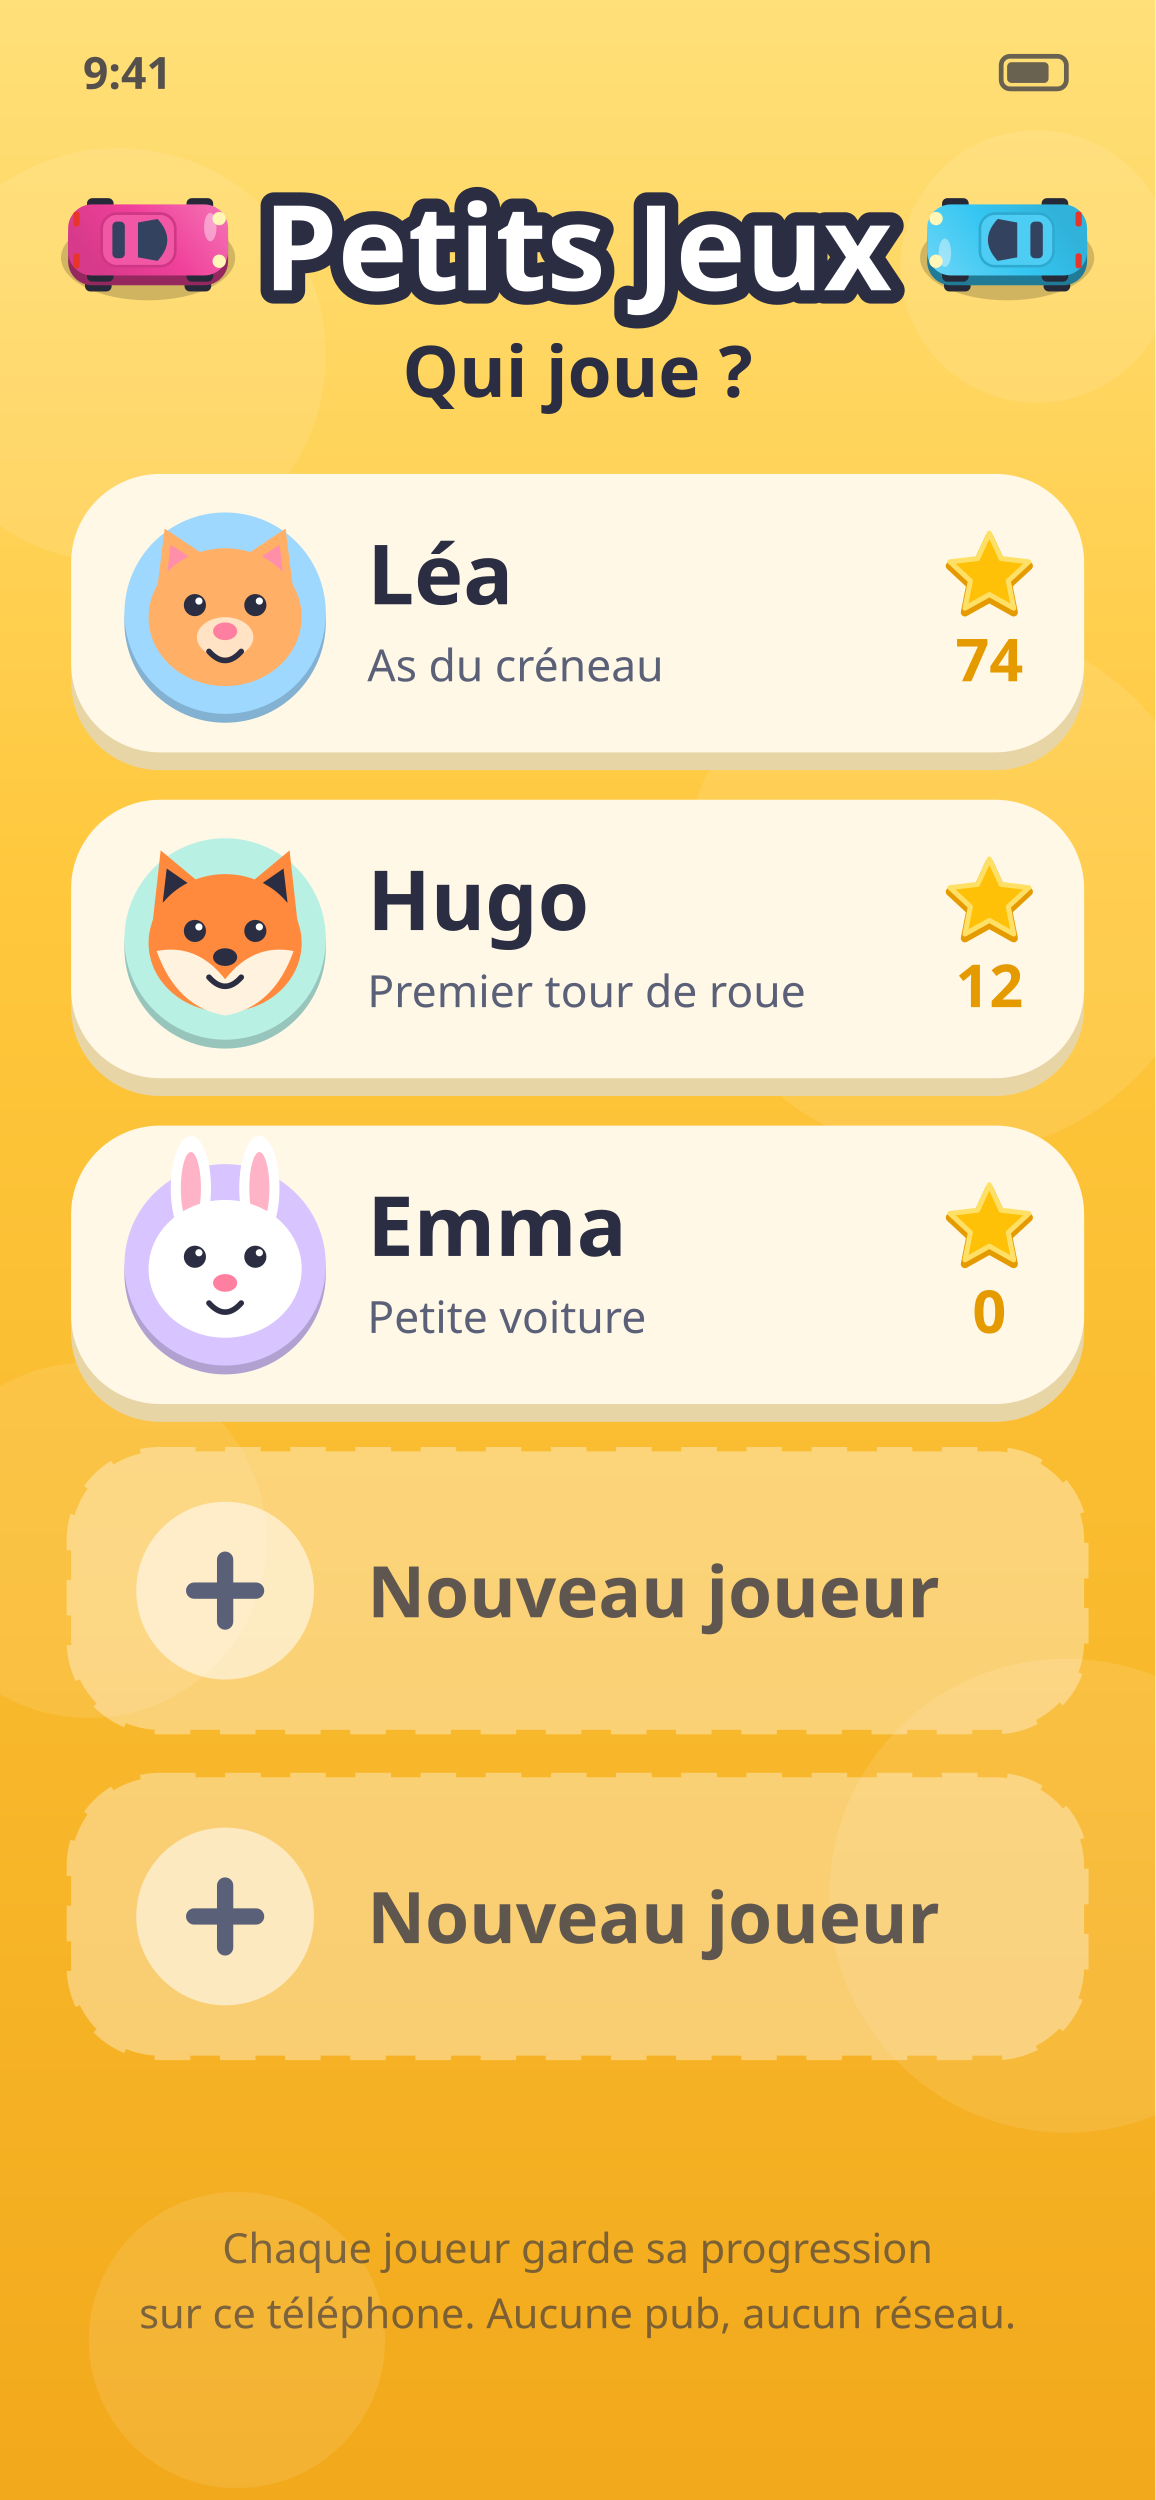
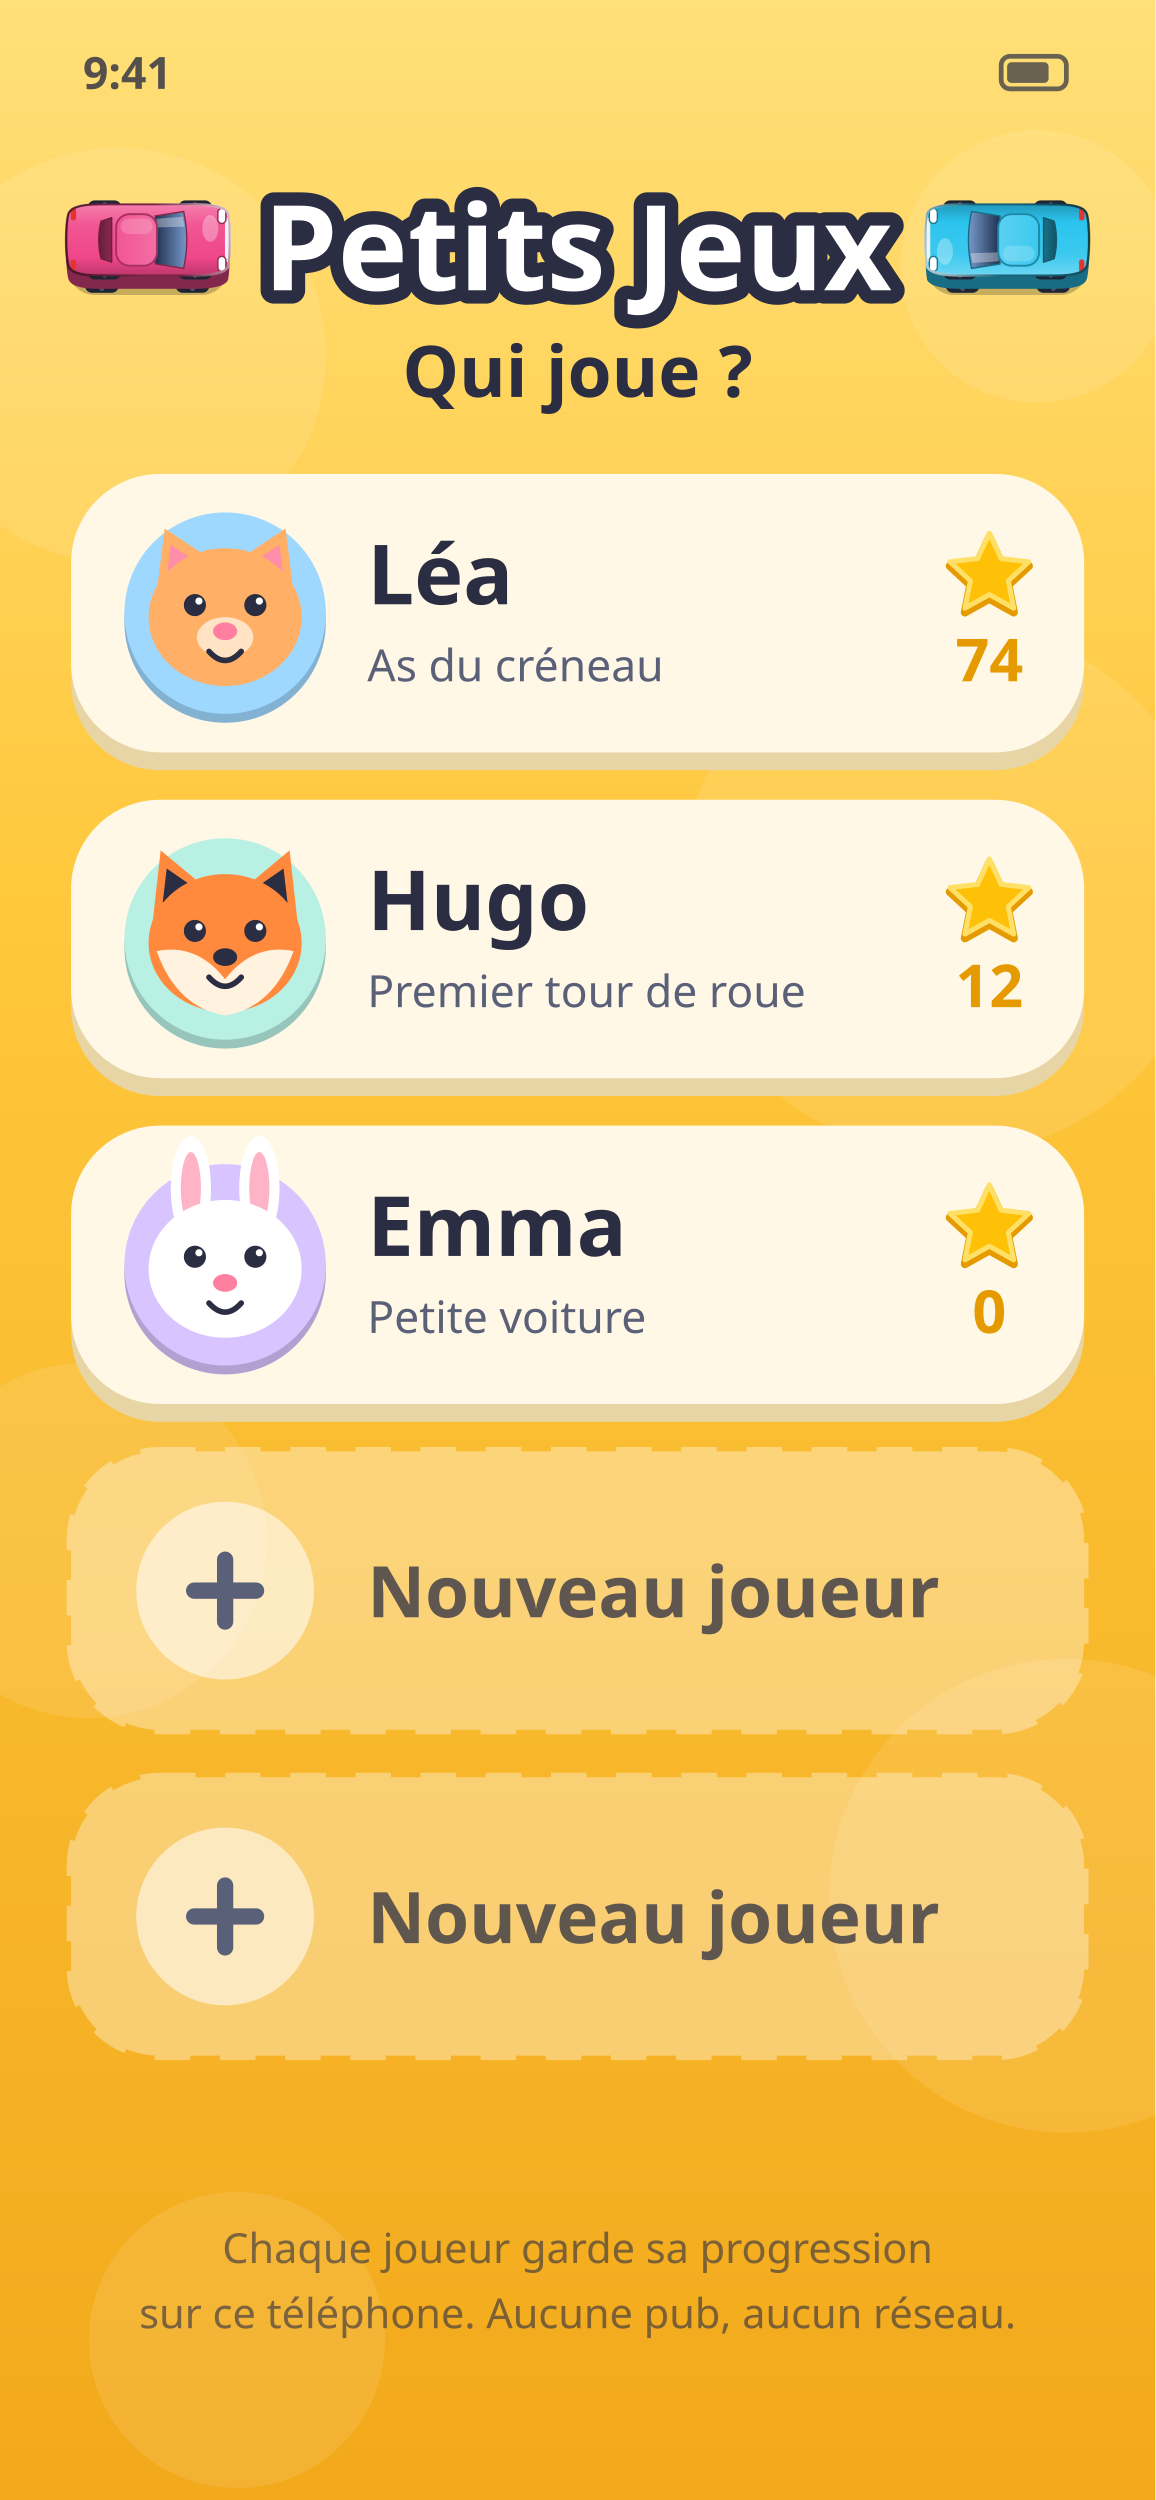
<svg xmlns="http://www.w3.org/2000/svg" viewBox="0 0 390 844" width="390" height="844">
  <style>@font-face{font-family:'Fredoka';src:url('../../android/app/src/main/res/font/fredoka.ttf');font-weight:300 700}</style>
  <defs>
    <linearGradient id="bg" x1="0" y1="0" x2="0" y2="1">
      <stop offset="0" stop-color="#FFE07A" />
      <stop offset="0.35" stop-color="#FFC83D" />
      <stop offset="1" stop-color="#F2A91B" />
    </linearGradient>
  </defs>
  <rect width="390" height="844" fill="url(#bg)" />
  <circle cx="40" cy="120" r="70" fill="#fff" opacity="0.1" />
  <circle cx="350" cy="90" r="46" fill="#fff" opacity="0.1" />
  <circle cx="320" cy="300" r="90" fill="#fff" opacity="0.1" />
  <circle cx="30" cy="520" r="60" fill="#fff" opacity="0.1" />
  <circle cx="360" cy="640" r="80" fill="#fff" opacity="0.1" />
  <circle cx="80" cy="790" r="50" fill="#fff" opacity="0.1" />
  <text x="195" y="98" font-family="Fredoka, sans-serif" font-size="40" font-weight="700" fill="#fff" text-anchor="middle" opacity="1" letter-spacing="0" stroke="#2B2D42" stroke-width="9" stroke-linejoin="round" paint-order="stroke">Petits Jeux</text>
  <text x="195" y="134" font-family="Fredoka, sans-serif" font-size="24" font-weight="600" fill="#2B2D42" text-anchor="middle" opacity="1" letter-spacing="0">Qui joue ?</text>
-   <ellipse cx="50" cy="87" rx="29.4" ry="14.4" fill="#000" opacity="0.18" />
+   <g transform="translate(50 87.6) rotate(90)">
+     <rect x="-12" y="-27" width="24" height="54" rx="9" fill="#000" opacity="0.22" />
+   </g>
  <g transform="translate(50 81)">
-     <g transform="translate(0 3.3)">
+     <g transform="translate(0 4.5)">
      <g transform="rotate(90)">
-         <rect x="-14.1" y="-21.3" width="4.2" height="9" rx="1.8" fill="#262938" />
-         <rect x="9.9" y="-21.3" width="4.2" height="9" rx="1.8" fill="#262938" />
-         <rect x="-14.1" y="12.3" width="4.2" height="9" rx="1.8" fill="#262938" />
-         <rect x="9.9" y="12.3" width="4.2" height="9" rx="1.8" fill="#262938" />
-         <rect x="-12" y="-27" width="24" height="54" rx="8.1" fill="#95285f" />
+         <g>
+           <rect x="-13.35" y="-20.7" width="5.1" height="11.4" rx="2.4" fill="#1E2433" />
+           <circle cx="-12" cy="-15" r="0.78" fill="#4A5470" />
+           <rect x="8.25" y="-20.7" width="5.1" height="11.4" rx="2.4" fill="#1E2433" />
+           <circle cx="12" cy="-15" r="0.78" fill="#4A5470" />
+           <rect x="-13.35" y="9.9" width="5.1" height="11.4" rx="2.4" fill="#1E2433" />
+           <circle cx="-12" cy="15.6" r="0.78" fill="#4A5470" />
+           <rect x="8.25" y="9.9" width="5.1" height="11.4" rx="2.4" fill="#1E2433" />
+           <circle cx="12" cy="15.6" r="0.78" fill="#4A5470" />
+           <path d="M -9,-27 C -5.4,-27.75 5.4,-27.75 9,-27 C 11.4,-25.8 12,-21 12,-15.6 L 12,16.5 C 12,23.4 10.8,26.4 8.4,27 C 4.5,27.9 -4.5,27.9 -8.4,27 C -10.8,26.4 -12,23.4 -12,16.5 L -12,-15.6 C -12,-21 -11.4,-25.8 -9,-27 Z" fill="#84274c" />
+         </g>
      </g>
    </g>
    <g transform="rotate(90)">
      <defs>
-         <linearGradient id="cg12" x1="0" y1="0" x2="0.35" y2="1">
-           <stop offset="0" stop-color="#f475b6" />
-           <stop offset="0.55" stop-color="#F0409A" />
-           <stop offset="1" stop-color="#d83a8b" />
+         <linearGradient id="g59" gradientUnits="userSpaceOnUse" x1="-12" y1="0" x2="12" y2="0">
+           <stop offset="0" stop-color="#f57ead" stop-opacity="1" />
+           <stop offset="0.3" stop-color="#f15593" stop-opacity="1" />
+           <stop offset="0.75" stop-color="#F0468A" stop-opacity="1" />
+           <stop offset="1" stop-color="#bb376c" stop-opacity="1" />
+         </linearGradient>
+         <linearGradient id="g60" gradientUnits="userSpaceOnUse" x1="0" y1="-14.1" x2="0" y2="-2.4">
+           <stop offset="0" stop-color="#7FA3D6" stop-opacity="1" />
+           <stop offset="1" stop-color="#1E3050" stop-opacity="1" />
+         </linearGradient>
+         <linearGradient id="g61" gradientUnits="userSpaceOnUse" x1="0" y1="-3" x2="0" y2="10.8">
+           <stop offset="0" stop-color="#f36fa4" stop-opacity="1" />
+           <stop offset="1" stop-color="#f15593" stop-opacity="1" />
+         </linearGradient>
+         <linearGradient id="g62" gradientUnits="userSpaceOnUse" x1="0" y1="12.3" x2="0" y2="17.4">
+           <stop offset="0" stop-color="#8b2950" stop-opacity="1" />
+           <stop offset="1" stop-color="#601c37" stop-opacity="1" />
+         </linearGradient>
+         <linearGradient id="g63" gradientUnits="userSpaceOnUse" x1="-12" y1="-27" x2="9.6" y2="27">
+           <stop offset="0" stop-color="#FFFFFF" stop-opacity="0.7" />
+           <stop offset="0.4" stop-color="#FFFFFF" stop-opacity="0" />
+           <stop offset="0.62" stop-color="#000000" stop-opacity="0" />
+           <stop offset="1" stop-color="#000000" stop-opacity="0.4" />
        </linearGradient>
      </defs>
-       <rect x="-14.1" y="-21.96" width="4.2" height="9" rx="1.8" fill="#262938" />
-       <rect x="9.9" y="-21.96" width="4.2" height="9" rx="1.8" fill="#262938" />
-       <rect x="-14.1" y="11.64" width="4.2" height="9" rx="1.8" fill="#262938" />
-       <rect x="9.9" y="11.64" width="4.2" height="9" rx="1.8" fill="#262938" />
-       <rect x="-12" y="-27" width="24" height="54" rx="8.1" fill="url(#cg12)" />
-       <ellipse cx="-4.32" cy="-21" rx="4.8" ry="2.1" fill="#fff" opacity="0.4" />
-       <rect x="-8.88" y="-9.18" width="17.76" height="24.84" rx="5.1" fill="#f257a6" stroke="#ce3784" stroke-width="0.9" />
-       <path d="M -7.08 -3.18 Q 0 -9.78 7.08 -3.18 L 5.88 3.42 L -5.88 3.42 Z" fill="#33425F" />
-       <rect x="-4.68" y="6.42" width="9.36" height="-0.36" rx="1.8" fill="#f579b8" opacity="0.5" />
-       <rect x="-6.18" y="7.86" width="12.36" height="4.2" rx="1.5" fill="#33425F" />
-       <circle cx="-7.2" cy="-24" r="2.25" fill="#FFF6B8" />
-       <circle cx="7.2" cy="-24" r="2.25" fill="#FFF6B8" />
-       <rect x="-9.6" y="23.1" width="5.1" height="2.1" rx="0.9" fill="#E8352B" />
-       <rect x="4.5" y="23.1" width="5.1" height="2.1" rx="0.9" fill="#E8352B" />
-     </g>
-   </g>
-   <ellipse cx="340" cy="87" rx="29.4" ry="14.4" fill="#000" opacity="0.18" />
+       <g>
+         <rect x="-13.35" y="-21.6" width="5.1" height="11.4" rx="2.4" fill="#1E2433" />
+         <circle cx="-12" cy="-15.9" r="0.78" fill="#4A5470" />
+         <rect x="8.25" y="-21.6" width="5.1" height="11.4" rx="2.4" fill="#1E2433" />
+         <circle cx="12" cy="-15.9" r="0.78" fill="#4A5470" />
+         <rect x="-13.35" y="9" width="5.1" height="11.4" rx="2.4" fill="#1E2433" />
+         <circle cx="-12" cy="14.7" r="0.78" fill="#4A5470" />
+         <rect x="8.25" y="9" width="5.1" height="11.4" rx="2.4" fill="#1E2433" />
+         <circle cx="12" cy="14.7" r="0.78" fill="#4A5470" />
+         <path d="M -9,-27 C -5.4,-27.75 5.4,-27.75 9,-27 C 11.4,-25.8 12,-21 12,-15.6 L 12,16.5 C 12,23.4 10.8,26.4 8.4,27 C 4.5,27.9 -4.5,27.9 -8.4,27 C -10.8,26.4 -12,23.4 -12,16.5 L -12,-15.6 C -12,-21 -11.4,-25.8 -9,-27 Z" fill="url(#g59)" />
+         <ellipse cx="-3.9" cy="-21" rx="4.5" ry="2.7" fill="#FFFFFF" fill-opacity="0.3" />
+         <path d="M -9.6,-12 Q 0,-14.1 9.6,-12 L 8.1,-2.4 L -8.1,-2.4 Z" fill="url(#g60)" stroke="#84274c" stroke-width="0.48" stroke-linejoin="round" stroke-linecap="round" />
+         <path d="M -7.8,-11.7 L -4.5,-12.3 L -4.2,-2.85 L -7.2,-2.85 Z" fill="#FFFFFF" fill-opacity="0.34" />
+         <rect x="-8.7" y="-3" width="17.4" height="13.8" rx="4.5" fill="url(#g61)" stroke="#a83161" stroke-width="0.66" stroke-linejoin="round" stroke-linecap="round" />
+         <rect x="-7.2" y="-1.5" width="5.22" height="10.8" rx="2.7" fill="#FFFFFF" fill-opacity="0.18" />
+         <path d="M -7.5,12.3 L 7.5,12.3 L 6.3,15.9 Q 0,17.4 -6.3,15.9 Z" fill="url(#g62)" stroke="#6c203e" stroke-width="0.48" stroke-linejoin="round" stroke-linecap="round" />
+         <rect x="-7.5" y="-27.45" width="15" height="1.5" rx="0.75" fill="#F4F6FA" fill-opacity="0.95" />
+         <rect x="-10.65" y="-26.25" width="5.1" height="2.7" rx="1.35" fill="#FFFFFF" stroke="#902a53" stroke-width="0.48" stroke-linejoin="round" stroke-linecap="round" />
+         <rect x="5.55" y="-26.25" width="5.1" height="2.7" rx="1.35" fill="#FFFFFF" stroke="#902a53" stroke-width="0.48" stroke-linejoin="round" stroke-linecap="round" />
+         <rect x="-10.8" y="24.3" width="4.2" height="1.8" rx="0.75" fill="#E5352B" />
+         <rect x="6.6" y="24.3" width="4.2" height="1.8" rx="0.75" fill="#E5352B" />
+         <path d="M -9,-27 C -5.4,-27.75 5.4,-27.75 9,-27 C 11.4,-25.8 12,-21 12,-15.6 L 12,16.5 C 12,23.4 10.8,26.4 8.4,27 C 4.5,27.9 -4.5,27.9 -8.4,27 C -10.8,26.4 -12,23.4 -12,16.5 L -12,-15.6 C -12,-21 -11.4,-25.8 -9,-27 Z" fill="none" stroke="#782345" stroke-width="0.66" stroke-linejoin="round" stroke-linecap="round" />
+         <path d="M -9,-27 C -5.4,-27.75 5.4,-27.75 9,-27 C 11.4,-25.8 12,-21 12,-15.6 L 12,16.5 C 12,23.4 10.8,26.4 8.4,27 C 4.5,27.9 -4.5,27.9 -8.4,27 C -10.8,26.4 -12,23.4 -12,16.5 L -12,-15.6 C -12,-21 -11.4,-25.8 -9,-27 Z" fill="none" stroke="url(#g63)" stroke-width="0.9" stroke-linejoin="round" stroke-linecap="round" />
+       </g>
+     </g>
+   </g>
+   <g transform="translate(340 87.6) rotate(270)">
+     <rect x="-12" y="-27" width="24" height="54" rx="9" fill="#000" opacity="0.22" />
+   </g>
  <g transform="translate(340 81)">
-     <g transform="translate(0 3.3)">
+     <g transform="translate(0 4.5)">
      <g transform="rotate(270)">
-         <rect x="-14.1" y="-21.3" width="4.2" height="9" rx="1.8" fill="#262938" />
-         <rect x="9.9" y="-21.3" width="4.2" height="9" rx="1.8" fill="#262938" />
-         <rect x="-14.1" y="12.3" width="4.2" height="9" rx="1.8" fill="#262938" />
-         <rect x="9.9" y="12.3" width="4.2" height="9" rx="1.8" fill="#262938" />
-         <rect x="-12" y="-27" width="24" height="54" rx="8.1" fill="#217b96" />
+         <g>
+           <rect x="-13.35" y="-20.7" width="5.1" height="11.4" rx="2.4" fill="#1E2433" />
+           <circle cx="-12" cy="-15" r="0.78" fill="#4A5470" />
+           <rect x="8.25" y="-20.7" width="5.1" height="11.4" rx="2.4" fill="#1E2433" />
+           <circle cx="12" cy="-15" r="0.78" fill="#4A5470" />
+           <rect x="-13.35" y="9.9" width="5.1" height="11.4" rx="2.4" fill="#1E2433" />
+           <circle cx="-12" cy="15.6" r="0.78" fill="#4A5470" />
+           <rect x="8.25" y="9.9" width="5.1" height="11.4" rx="2.4" fill="#1E2433" />
+           <circle cx="12" cy="15.6" r="0.78" fill="#4A5470" />
+           <path d="M -9,-27 C -5.4,-27.75 5.4,-27.75 9,-27 C 11.4,-25.8 12,-21 12,-15.6 L 12,16.5 C 12,23.4 10.8,26.4 8.4,27 C 4.5,27.9 -4.5,27.9 -8.4,27 C -10.8,26.4 -12,23.4 -12,16.5 L -12,-15.6 C -12,-21 -11.4,-25.8 -9,-27 Z" fill="#186c83" />
+         </g>
      </g>
    </g>
    <g transform="rotate(270)">
      <defs>
-         <linearGradient id="cg13" x1="0" y1="0" x2="0.35" y2="1">
-           <stop offset="0" stop-color="#6ed6f6" />
-           <stop offset="0.55" stop-color="#35C6F2" />
-           <stop offset="1" stop-color="#30b2da" />
+         <linearGradient id="g64" gradientUnits="userSpaceOnUse" x1="-12" y1="0" x2="12" y2="0">
+           <stop offset="0" stop-color="#6bd6f3" stop-opacity="1" />
+           <stop offset="0.3" stop-color="#3cc9ef" stop-opacity="1" />
+           <stop offset="0.75" stop-color="#2BC4EE" stop-opacity="1" />
+           <stop offset="1" stop-color="#2299ba" stop-opacity="1" />
+         </linearGradient>
+         <linearGradient id="g65" gradientUnits="userSpaceOnUse" x1="0" y1="-14.1" x2="0" y2="-2.4">
+           <stop offset="0" stop-color="#7FA3D6" stop-opacity="1" />
+           <stop offset="1" stop-color="#1E3050" stop-opacity="1" />
+         </linearGradient>
+         <linearGradient id="g66" gradientUnits="userSpaceOnUse" x1="0" y1="-3" x2="0" y2="10.8">
+           <stop offset="0" stop-color="#5ad1f2" stop-opacity="1" />
+           <stop offset="1" stop-color="#3cc9ef" stop-opacity="1" />
+         </linearGradient>
+         <linearGradient id="g67" gradientUnits="userSpaceOnUse" x1="0" y1="12.3" x2="0" y2="17.4">
+           <stop offset="0" stop-color="#19728a" stop-opacity="1" />
+           <stop offset="1" stop-color="#114e5f" stop-opacity="1" />
+         </linearGradient>
+         <linearGradient id="g68" gradientUnits="userSpaceOnUse" x1="-12" y1="-27" x2="9.6" y2="27">
+           <stop offset="0" stop-color="#FFFFFF" stop-opacity="0.7" />
+           <stop offset="0.4" stop-color="#FFFFFF" stop-opacity="0" />
+           <stop offset="0.62" stop-color="#000000" stop-opacity="0" />
+           <stop offset="1" stop-color="#000000" stop-opacity="0.4" />
        </linearGradient>
      </defs>
-       <rect x="-14.1" y="-21.96" width="4.2" height="9" rx="1.8" fill="#262938" />
-       <rect x="9.9" y="-21.96" width="4.2" height="9" rx="1.8" fill="#262938" />
-       <rect x="-14.1" y="11.64" width="4.2" height="9" rx="1.8" fill="#262938" />
-       <rect x="9.9" y="11.64" width="4.2" height="9" rx="1.8" fill="#262938" />
-       <rect x="-12" y="-27" width="24" height="54" rx="8.1" fill="url(#cg13)" />
-       <ellipse cx="-4.32" cy="-21" rx="4.8" ry="2.1" fill="#fff" opacity="0.4" />
-       <rect x="-8.88" y="-9.18" width="17.76" height="24.84" rx="5.1" fill="#4dcdf4" stroke="#2eaad0" stroke-width="0.9" />
-       <path d="M -7.08 -3.18 Q 0 -9.78 7.08 -3.18 L 5.88 3.42 L -5.88 3.42 Z" fill="#33425F" />
-       <rect x="-4.68" y="6.42" width="9.36" height="-0.36" rx="1.8" fill="#72d7f6" opacity="0.5" />
-       <rect x="-6.18" y="7.86" width="12.36" height="4.2" rx="1.5" fill="#33425F" />
-       <circle cx="-7.2" cy="-24" r="2.25" fill="#FFF6B8" />
-       <circle cx="7.2" cy="-24" r="2.25" fill="#FFF6B8" />
-       <rect x="-9.6" y="23.1" width="5.1" height="2.1" rx="0.9" fill="#E8352B" />
-       <rect x="4.5" y="23.1" width="5.1" height="2.1" rx="0.9" fill="#E8352B" />
+       <g>
+         <rect x="-13.35" y="-21.6" width="5.1" height="11.4" rx="2.4" fill="#1E2433" />
+         <circle cx="-12" cy="-15.9" r="0.78" fill="#4A5470" />
+         <rect x="8.25" y="-21.6" width="5.1" height="11.4" rx="2.4" fill="#1E2433" />
+         <circle cx="12" cy="-15.9" r="0.78" fill="#4A5470" />
+         <rect x="-13.35" y="9" width="5.1" height="11.4" rx="2.4" fill="#1E2433" />
+         <circle cx="-12" cy="14.7" r="0.78" fill="#4A5470" />
+         <rect x="8.25" y="9" width="5.1" height="11.4" rx="2.4" fill="#1E2433" />
+         <circle cx="12" cy="14.7" r="0.78" fill="#4A5470" />
+         <path d="M -9,-27 C -5.4,-27.75 5.4,-27.75 9,-27 C 11.4,-25.8 12,-21 12,-15.6 L 12,16.5 C 12,23.4 10.8,26.4 8.4,27 C 4.5,27.9 -4.5,27.9 -8.4,27 C -10.8,26.4 -12,23.4 -12,16.5 L -12,-15.6 C -12,-21 -11.4,-25.8 -9,-27 Z" fill="url(#g64)" />
+         <ellipse cx="-3.9" cy="-21" rx="4.5" ry="2.7" fill="#FFFFFF" fill-opacity="0.3" />
+         <path d="M -9.6,-12 Q 0,-14.1 9.6,-12 L 8.1,-2.4 L -8.1,-2.4 Z" fill="url(#g65)" stroke="#186c83" stroke-width="0.48" stroke-linejoin="round" stroke-linecap="round" />
+         <path d="M -7.8,-11.7 L -4.5,-12.3 L -4.2,-2.85 L -7.2,-2.85 Z" fill="#FFFFFF" fill-opacity="0.34" />
+         <rect x="-8.7" y="-3" width="17.4" height="13.8" rx="4.5" fill="url(#g66)" stroke="#1e89a7" stroke-width="0.66" stroke-linejoin="round" stroke-linecap="round" />
+         <rect x="-7.2" y="-1.5" width="5.22" height="10.8" rx="2.7" fill="#FFFFFF" fill-opacity="0.18" />
+         <path d="M -7.5,12.3 L 7.5,12.3 L 6.3,15.9 Q 0,17.4 -6.3,15.9 Z" fill="url(#g67)" stroke="#13586b" stroke-width="0.48" stroke-linejoin="round" stroke-linecap="round" />
+         <rect x="-7.5" y="-27.45" width="15" height="1.5" rx="0.75" fill="#F4F6FA" fill-opacity="0.95" />
+         <rect x="-10.65" y="-26.25" width="5.1" height="2.7" rx="1.35" fill="#FFFFFF" stroke="#1a768f" stroke-width="0.48" stroke-linejoin="round" stroke-linecap="round" />
+         <rect x="5.55" y="-26.25" width="5.1" height="2.7" rx="1.35" fill="#FFFFFF" stroke="#1a768f" stroke-width="0.48" stroke-linejoin="round" stroke-linecap="round" />
+         <rect x="-10.8" y="24.3" width="4.2" height="1.8" rx="0.75" fill="#E5352B" />
+         <rect x="6.6" y="24.3" width="4.2" height="1.8" rx="0.75" fill="#E5352B" />
+         <path d="M -9,-27 C -5.4,-27.75 5.4,-27.75 9,-27 C 11.4,-25.8 12,-21 12,-15.6 L 12,16.5 C 12,23.4 10.8,26.4 8.4,27 C 4.5,27.9 -4.5,27.9 -8.4,27 C -10.8,26.4 -12,23.4 -12,16.5 L -12,-15.6 C -12,-21 -11.4,-25.8 -9,-27 Z" fill="none" stroke="#166277" stroke-width="0.66" stroke-linejoin="round" stroke-linecap="round" />
+         <path d="M -9,-27 C -5.4,-27.75 5.4,-27.75 9,-27 C 11.4,-25.8 12,-21 12,-15.6 L 12,16.5 C 12,23.4 10.8,26.4 8.4,27 C 4.5,27.9 -4.5,27.9 -8.4,27 C -10.8,26.4 -12,23.4 -12,16.5 L -12,-15.6 C -12,-21 -11.4,-25.8 -9,-27 Z" fill="none" stroke="url(#g68)" stroke-width="0.9" stroke-linejoin="round" stroke-linecap="round" />
+       </g>
    </g>
  </g>
  <rect x="24" y="166" width="342" height="94" rx="30" fill="#E8D5A6" />
  <rect x="24" y="160" width="342" height="94" rx="30" fill="#FFF8E6" />
  <circle cx="76" cy="210" r="34" fill="#82b1d1" />
  <circle cx="76" cy="207" r="34" fill="#9ED8FF" />
-   <clipPath id="av13">
+   <clipPath id="av0">
    <circle cx="76" cy="207" r="34" />
  </clipPath>
  <g>
    <path d="M 52.88 200.2 L 55.6 178.44 L 71.92 189.32 Z" fill="#FFB066" />
    <path d="M 99.12 200.2 L 96.4 178.44 L 80.08 189.32 Z" fill="#FFB066" />
    <path d="M 56.28 194.76 L 57.64 183.88 L 65.8 189.32 Z" fill="#FF8FA8" />
    <path d="M 95.72 194.76 L 94.36 183.88 L 86.2 189.32 Z" fill="#FF8FA8" />
    <ellipse cx="76" cy="208.36" rx="25.84" ry="23.26" fill="#FFB066" />
    <ellipse cx="76" cy="215.16" rx="9.52" ry="6.8" fill="#FFE3C4" />
    <circle cx="65.8" cy="204.28" r="3.74" fill="#2B2D42" />
    <circle cx="86.2" cy="204.28" r="3.74" fill="#2B2D42" />
    <circle cx="67.16" cy="202.92" r="1.22" fill="#fff" />
    <circle cx="87.56" cy="202.92" r="1.22" fill="#fff" />
    <ellipse cx="76" cy="213.12" rx="4.08" ry="2.99" fill="#FF7FA0" />
    <path d="M 70.56 219.92 Q 76 226.04 81.44 219.92" fill="none" stroke="#2B2D42" stroke-width="1.9" stroke-linecap="round" />
  </g>
  <text x="124" y="204" font-family="Fredoka, sans-serif" font-size="28" font-weight="700" fill="#2B2D42" text-anchor="start" opacity="1" letter-spacing="0">Léa</text>
  <text x="124" y="230" font-family="Fredoka, sans-serif" font-size="15" font-weight="500" fill="#5B6079" text-anchor="start" opacity="1" letter-spacing="0">As du créneau</text>
  <polygon points="334,181.4 337.95,189.96 347.31,191.07 340.39,197.48 342.23,206.73 334,202.12 325.77,206.73 327.61,197.48 320.69,191.07 330.05,189.96" fill="#E59A00" stroke="#E59A00" stroke-width="2.8" stroke-linejoin="round" />
  <polygon points="334,180 337.95,188.56 347.31,189.67 340.39,196.08 342.23,205.33 334,200.72 325.77,205.33 327.61,196.08 320.69,189.67 330.05,188.56" fill="#FFC107" stroke="#FFE066" stroke-width="1.68" stroke-linejoin="round" />
  <text x="334" y="230" font-family="Fredoka, sans-serif" font-size="20" font-weight="700" fill="#E59A00" text-anchor="middle" opacity="1" letter-spacing="0">74</text>
  <rect x="24" y="276" width="342" height="94" rx="30" fill="#E8D5A6" />
  <rect x="24" y="270" width="342" height="94" rx="30" fill="#FFF8E6" />
  <circle cx="76" cy="320" r="34" fill="#97c5bb" />
  <circle cx="76" cy="317" r="34" fill="#B8F0E4" />
-   <clipPath id="av13">
+   <clipPath id="av0">
    <circle cx="76" cy="317" r="34" />
  </clipPath>
  <g>
    <path d="M 51.52 311.56 L 54.24 287.08 L 70.56 300.68 Z" fill="#FF8A3D" />
    <path d="M 100.48 311.56 L 97.76 287.08 L 81.44 300.68 Z" fill="#FF8A3D" />
    <path d="M 54.92 304.76 L 56.28 293.2 L 65.12 299.32 Z" fill="#2B2D42" />
    <path d="M 97.08 304.76 L 95.72 293.2 L 86.88 299.32 Z" fill="#2B2D42" />
    <ellipse cx="76" cy="318.36" rx="25.84" ry="23.26" fill="#FF8A3D" />
    <path d="M 52.88 321.08 Q 66.48 318.36 76 330.6 Q 85.52 318.36 99.12 321.08 Q 92.32 340.12 76 342.84 Q 59.68 340.12 52.88 321.08 Z" fill="#FFF3E0" />
    <circle cx="65.8" cy="314.28" r="3.74" fill="#2B2D42" />
    <circle cx="86.2" cy="314.28" r="3.74" fill="#2B2D42" />
    <circle cx="67.16" cy="312.92" r="1.22" fill="#fff" />
    <circle cx="87.56" cy="312.92" r="1.22" fill="#fff" />
    <ellipse cx="76" cy="323.12" rx="4.08" ry="2.99" fill="#2B2D42" />
    <path d="M 70.56 329.92 Q 76 336.04 81.44 329.92" fill="none" stroke="#2B2D42" stroke-width="1.9" stroke-linecap="round" />
  </g>
  <text x="124" y="314" font-family="Fredoka, sans-serif" font-size="28" font-weight="700" fill="#2B2D42" text-anchor="start" opacity="1" letter-spacing="0">Hugo</text>
  <text x="124" y="340" font-family="Fredoka, sans-serif" font-size="15" font-weight="500" fill="#5B6079" text-anchor="start" opacity="1" letter-spacing="0">Premier tour de roue</text>
  <polygon points="334,291.4 337.95,299.96 347.31,301.07 340.39,307.48 342.23,316.73 334,312.12 325.77,316.73 327.61,307.48 320.69,301.07 330.05,299.96" fill="#E59A00" stroke="#E59A00" stroke-width="2.8" stroke-linejoin="round" />
  <polygon points="334,290 337.95,298.56 347.31,299.67 340.39,306.08 342.23,315.33 334,310.72 325.77,315.33 327.61,306.08 320.69,299.67 330.05,298.56" fill="#FFC107" stroke="#FFE066" stroke-width="1.68" stroke-linejoin="round" />
  <text x="334" y="340" font-family="Fredoka, sans-serif" font-size="20" font-weight="700" fill="#E59A00" text-anchor="middle" opacity="1" letter-spacing="0">12</text>
  <rect x="24" y="386" width="342" height="94" rx="30" fill="#E8D5A6" />
  <rect x="24" y="380" width="342" height="94" rx="30" fill="#FFF8E6" />
  <circle cx="76" cy="430" r="34" fill="#b1a1d1" />
  <circle cx="76" cy="427" r="34" fill="#D8C4FF" />
-   <clipPath id="av13">
+   <clipPath id="av0">
    <circle cx="76" cy="427" r="34" />
  </clipPath>
  <g>
    <ellipse cx="64.44" cy="401.16" rx="6.8" ry="17.68" fill="#fff" />
    <ellipse cx="87.56" cy="401.16" rx="6.8" ry="17.68" fill="#fff" />
    <ellipse cx="64.44" cy="401.16" rx="3.4" ry="12.24" fill="#FFB3C7" />
    <ellipse cx="87.56" cy="401.16" rx="3.4" ry="12.24" fill="#FFB3C7" />
    <ellipse cx="76" cy="428.36" rx="25.84" ry="23.26" fill="#FFFFFF" />
    <circle cx="65.8" cy="424.28" r="3.74" fill="#2B2D42" />
    <circle cx="86.2" cy="424.28" r="3.74" fill="#2B2D42" />
    <circle cx="67.16" cy="422.92" r="1.22" fill="#fff" />
    <circle cx="87.56" cy="422.92" r="1.22" fill="#fff" />
    <ellipse cx="76" cy="433.12" rx="4.08" ry="2.99" fill="#FF7FA0" />
    <path d="M 70.56 439.92 Q 76 446.04 81.44 439.92" fill="none" stroke="#2B2D42" stroke-width="1.9" stroke-linecap="round" />
  </g>
  <text x="124" y="424" font-family="Fredoka, sans-serif" font-size="28" font-weight="700" fill="#2B2D42" text-anchor="start" opacity="1" letter-spacing="0">Emma</text>
  <text x="124" y="450" font-family="Fredoka, sans-serif" font-size="15" font-weight="500" fill="#5B6079" text-anchor="start" opacity="1" letter-spacing="0">Petite voiture</text>
  <polygon points="334,401.4 337.95,409.96 347.31,411.07 340.39,417.48 342.23,426.73 334,422.12 325.77,426.73 327.61,417.48 320.69,411.07 330.05,409.96" fill="#E59A00" stroke="#E59A00" stroke-width="2.8" stroke-linejoin="round" />
  <polygon points="334,400 337.95,408.56 347.31,409.67 340.39,416.08 342.23,425.33 334,420.72 325.77,425.33 327.61,416.08 320.69,409.67 330.05,408.56" fill="#FFC107" stroke="#FFE066" stroke-width="1.68" stroke-linejoin="round" />
  <text x="334" y="450" font-family="Fredoka, sans-serif" font-size="20" font-weight="700" fill="#E59A00" text-anchor="middle" opacity="1" letter-spacing="0">0</text>
  <rect x="24" y="490" width="342" height="94" rx="30" fill="#fff" opacity="0.35" stroke="#fff" stroke-width="3" stroke-dasharray="12 10" />
  <circle cx="76" cy="537" r="30" fill="#fff" opacity="0.55" />
  <rect x="62.8" y="534.25" width="26.4" height="5.5" rx="2.75" fill="#5B6079" />
  <rect x="73.25" y="523.8" width="5.5" height="26.4" rx="2.75" fill="#5B6079" />
  <text x="124" y="546" font-family="Fredoka, sans-serif" font-size="24" font-weight="600" fill="#2B2D42" text-anchor="start" opacity="0.75" letter-spacing="0">Nouveau joueur</text>
  <rect x="24" y="600" width="342" height="94" rx="30" fill="#fff" opacity="0.35" stroke="#fff" stroke-width="3" stroke-dasharray="12 10" />
  <circle cx="76" cy="647" r="30" fill="#fff" opacity="0.55" />
  <rect x="62.8" y="644.25" width="26.4" height="5.5" rx="2.75" fill="#5B6079" />
  <rect x="73.25" y="633.8" width="5.5" height="26.4" rx="2.75" fill="#5B6079" />
  <text x="124" y="656" font-family="Fredoka, sans-serif" font-size="24" font-weight="600" fill="#2B2D42" text-anchor="start" opacity="0.75" letter-spacing="0">Nouveau joueur</text>
  <text x="195" y="764" font-family="Fredoka, sans-serif" font-size="14" font-weight="500" fill="#2B2D42" text-anchor="middle" opacity="0.6" letter-spacing="0">Chaque joueur garde sa progression</text>
  <text x="195" y="786" font-family="Fredoka, sans-serif" font-size="14" font-weight="500" fill="#2B2D42" text-anchor="middle" opacity="0.6" letter-spacing="0">sur ce téléphone. Aucune pub, aucun réseau.</text>
  <text x="28" y="30" font-family="Fredoka, sans-serif" font-size="15" font-weight="600" fill="#2B2D42" text-anchor="start" opacity="0.8" letter-spacing="0">9:41</text>
  <rect x="338" y="19" width="22" height="11" rx="3" fill="none" stroke="#2B2D42" stroke-width="1.6" opacity="0.7" />
  <rect x="340" y="21" width="14" height="7" rx="1.5" fill="#2B2D42" opacity="0.7" />
</svg>
